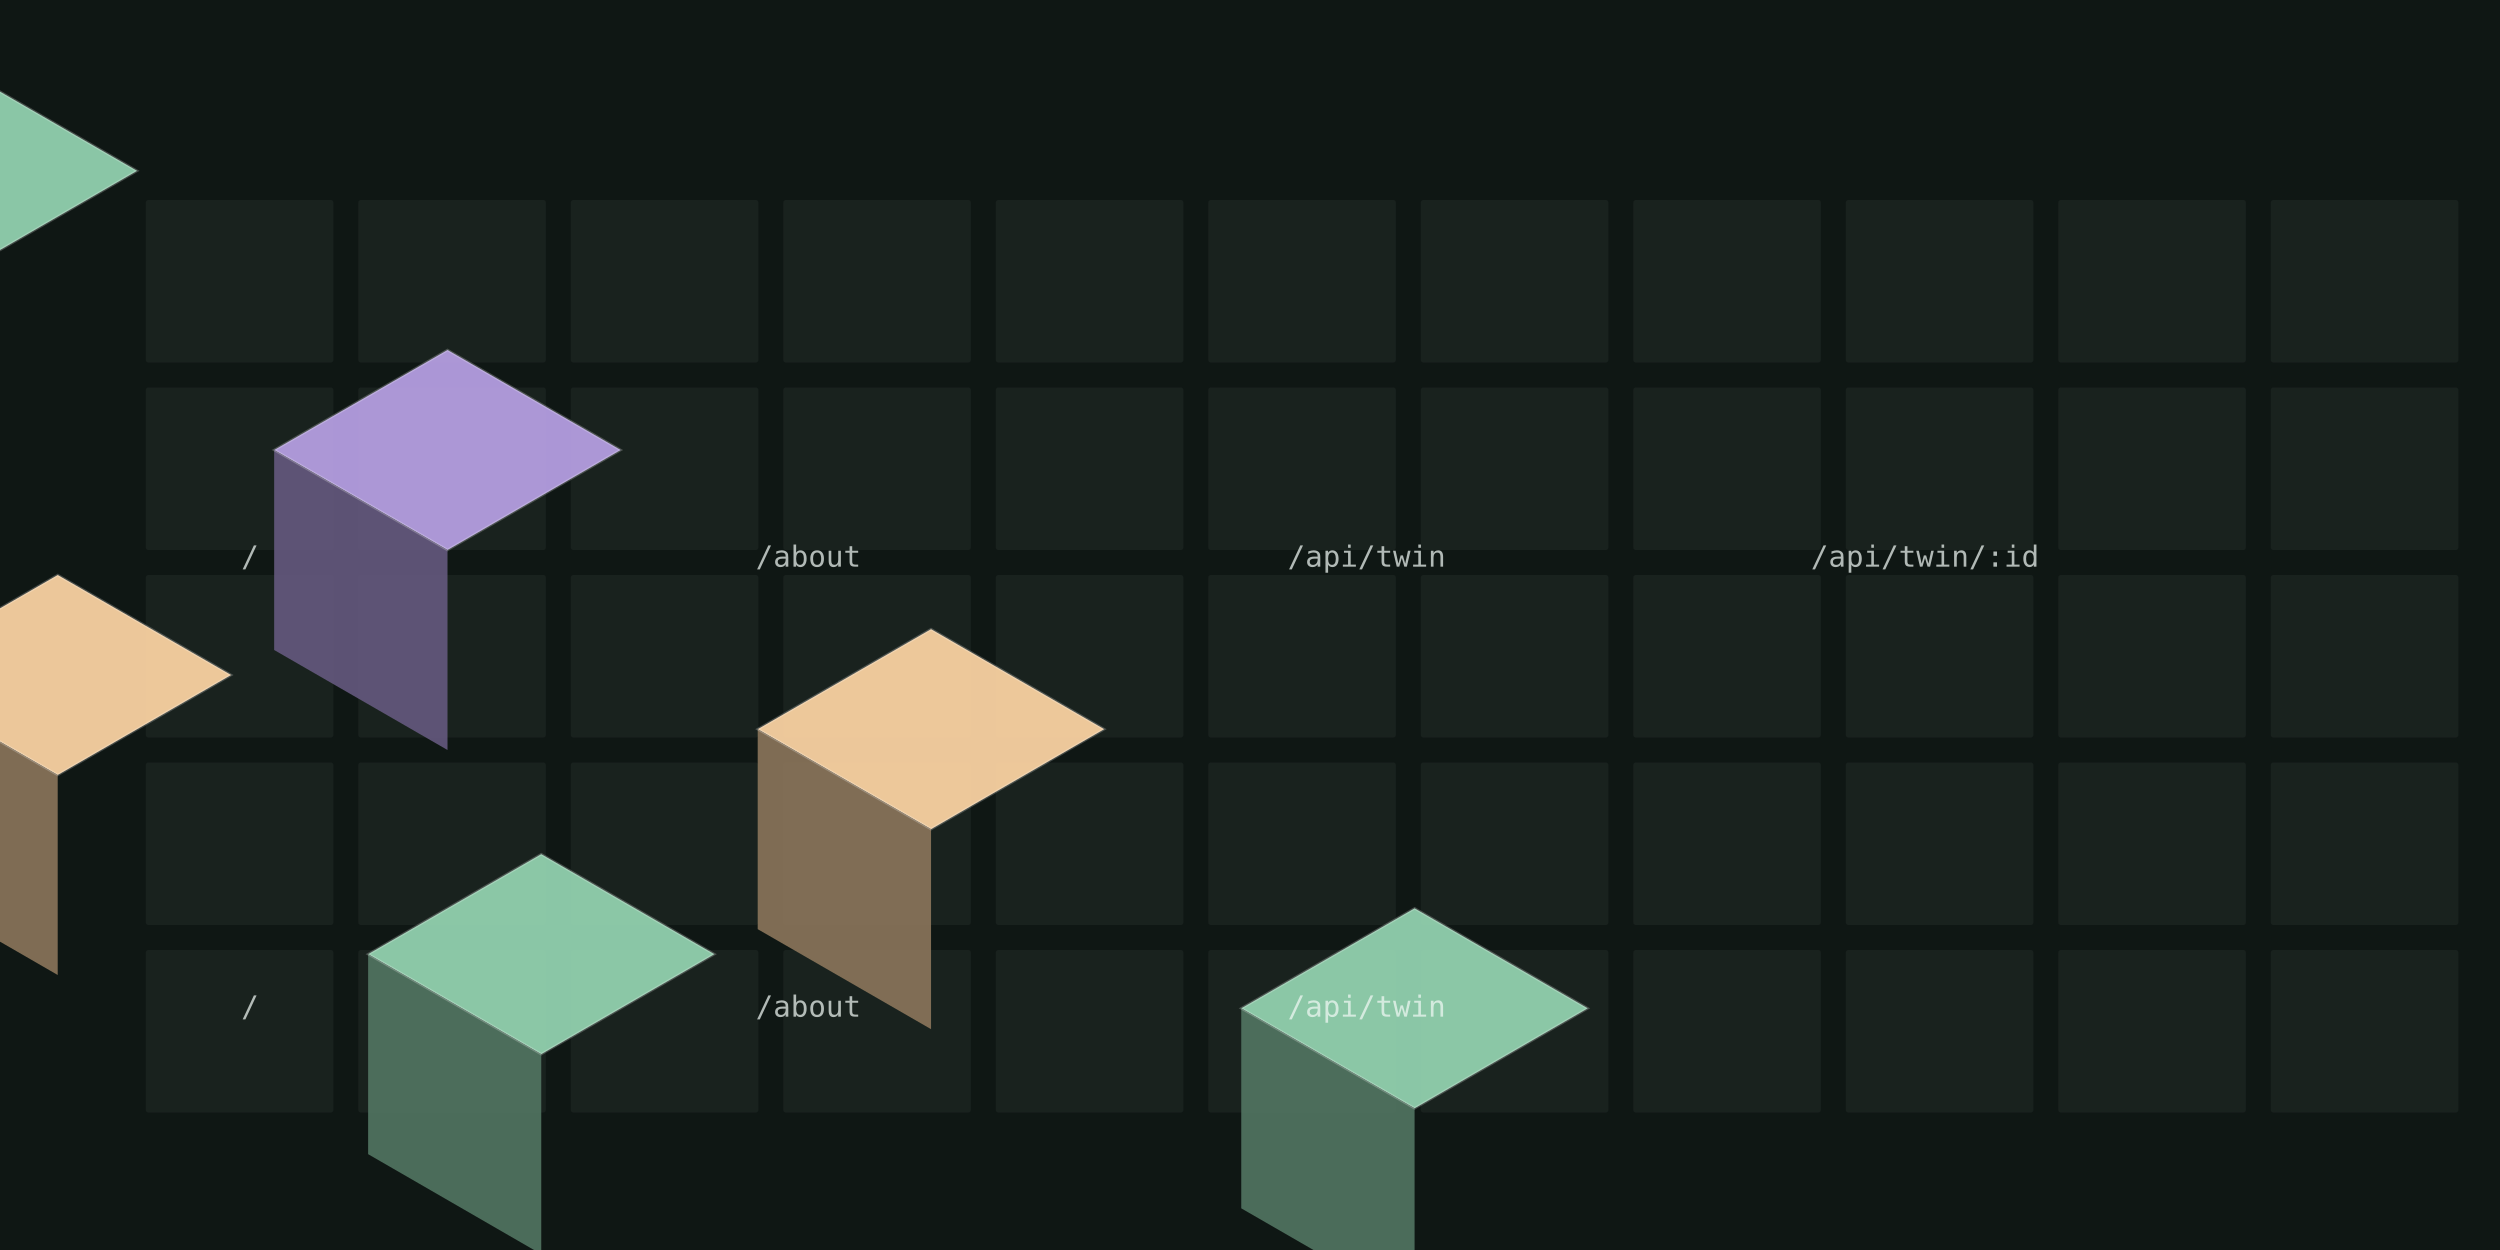
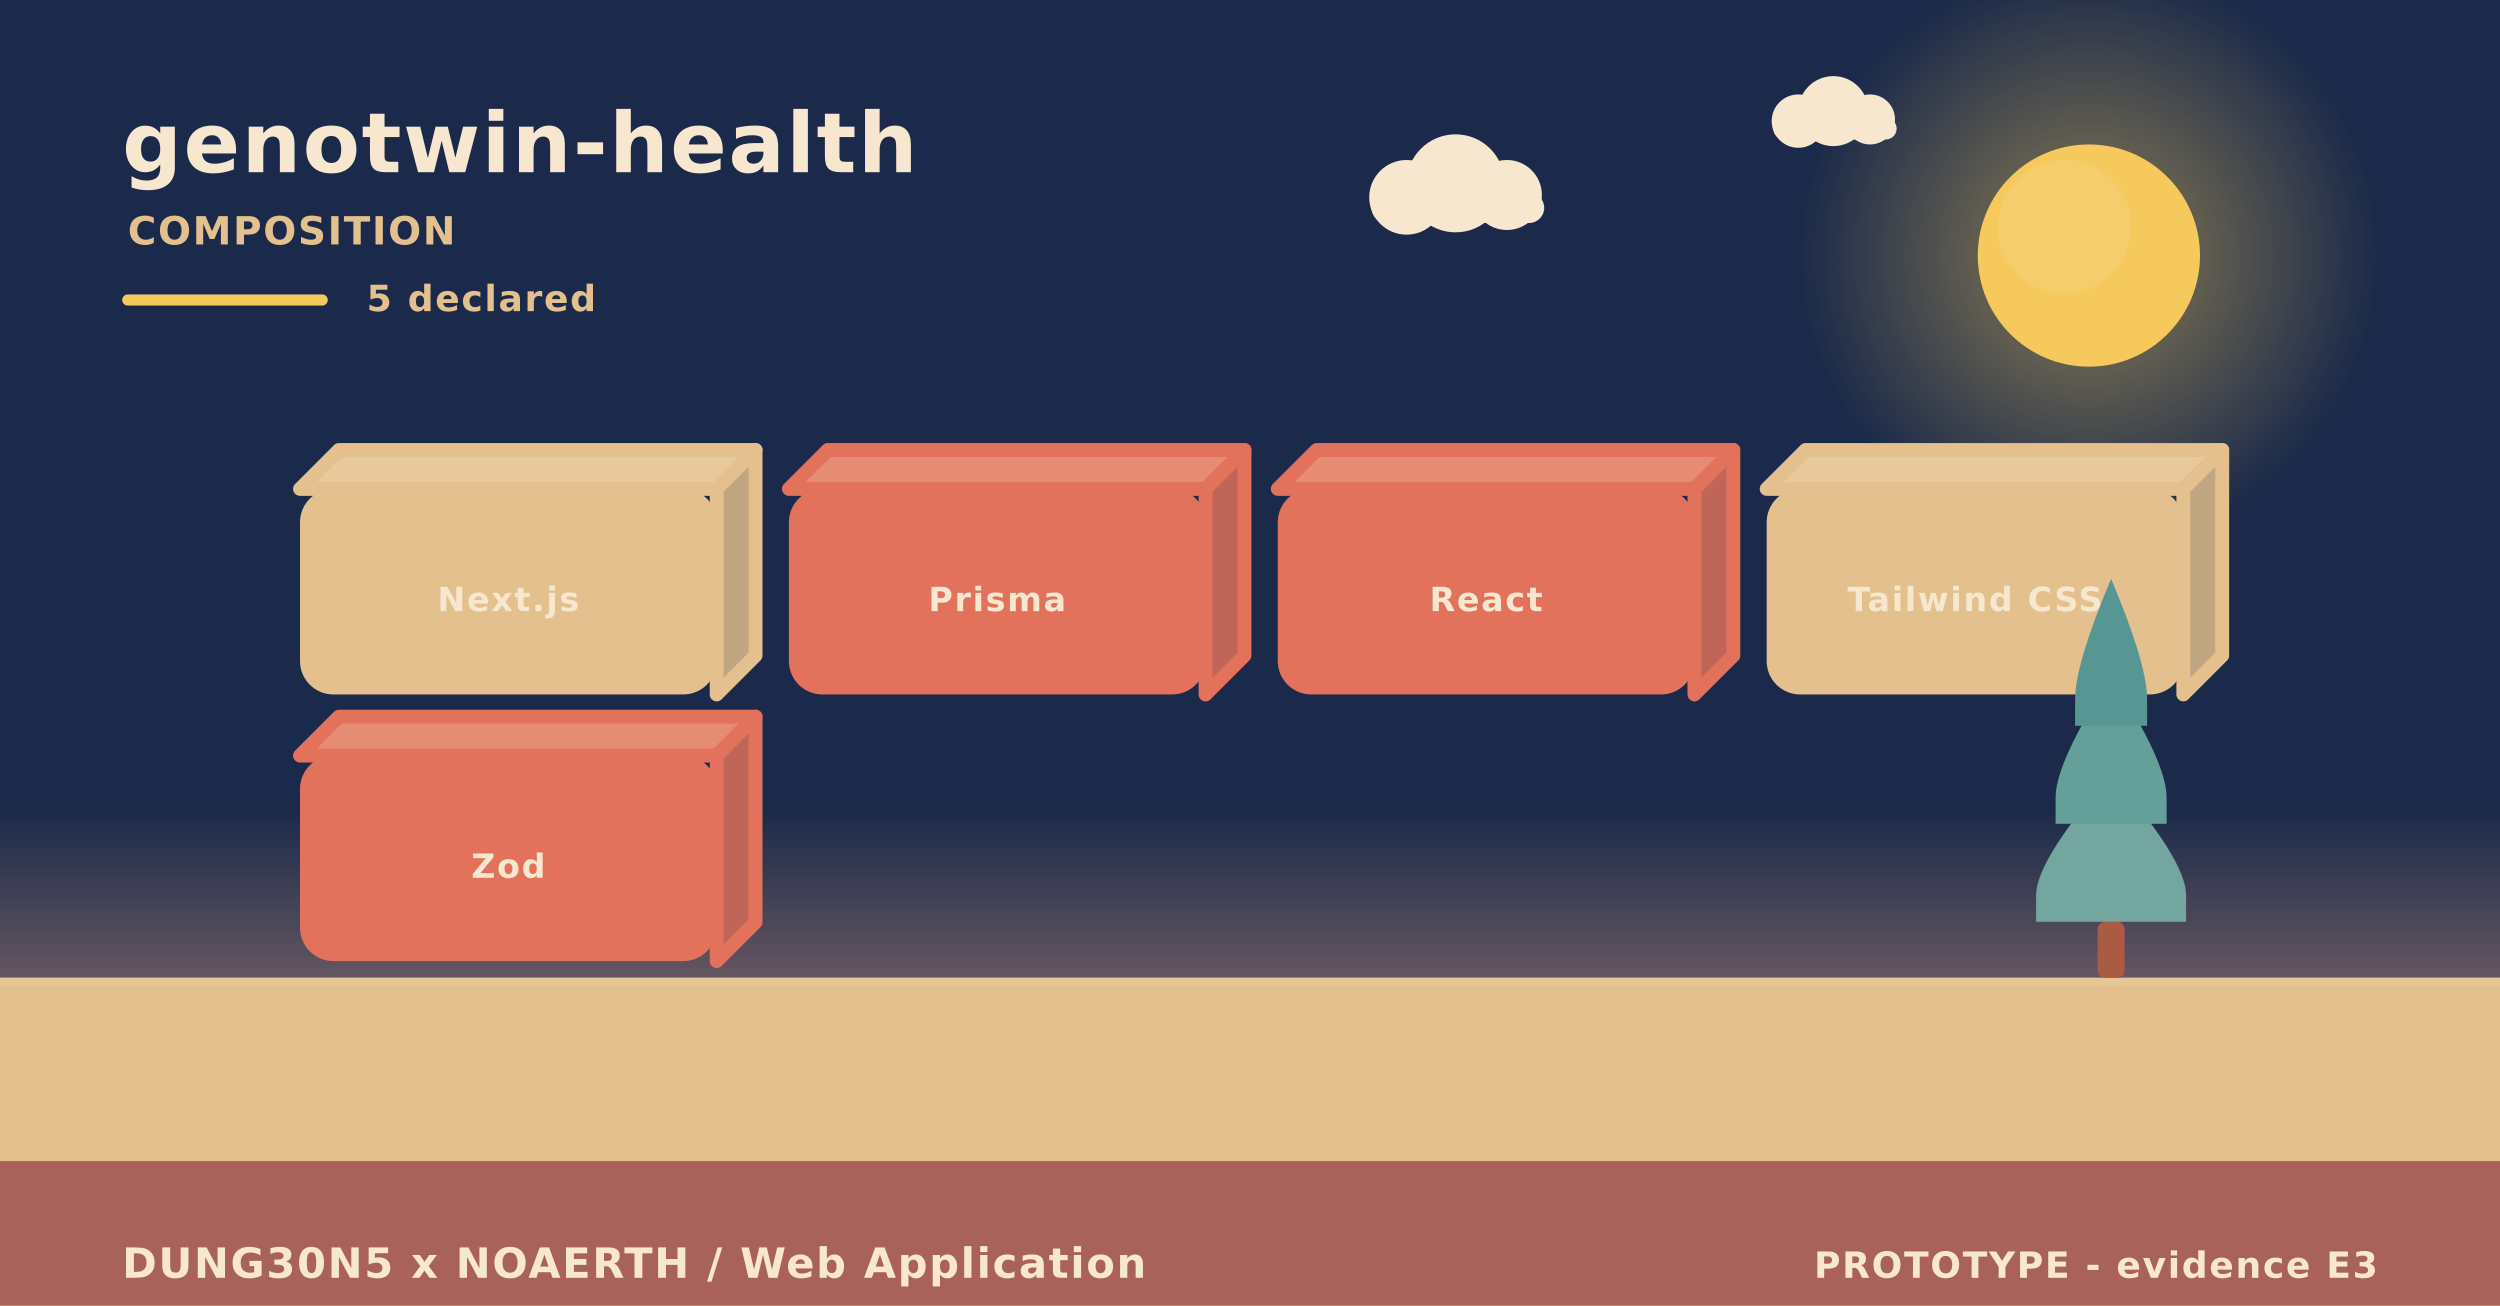
- <svg xmlns="http://www.w3.org/2000/svg" viewBox="0 0 1200 600" width="1200" height="600" role="img" aria-label="genotwin-health component map">
-   <rect width="1200" height="600" fill="#0f1714" />
-   <defs>
-     <linearGradient id="gc" x1="0" y1="0" x2="1" y2="1">
-       <stop offset="0%" stop-color="#95d5b2" />
-       <stop offset="100%" stop-color="#b8a1e6" />
-     </linearGradient>
-   </defs>
-   <rect x="70.00" y="96.00" width="90.00" height="78.00" rx="1.20" fill="#f0f8f4" opacity="0.05" />
-   <rect x="172.00" y="96.00" width="90.00" height="78.00" rx="1.20" fill="#f0f8f4" opacity="0.05" />
-   <rect x="274.00" y="96.00" width="90.00" height="78.00" rx="1.20" fill="#f0f8f4" opacity="0.05" />
-   <rect x="376.00" y="96.00" width="90.00" height="78.00" rx="1.20" fill="#f0f8f4" opacity="0.05" />
-   <rect x="478.00" y="96.00" width="90.00" height="78.00" rx="1.20" fill="#f0f8f4" opacity="0.05" />
-   <rect x="580.00" y="96.00" width="90.00" height="78.00" rx="1.20" fill="#f0f8f4" opacity="0.05" />
-   <rect x="682.00" y="96.00" width="90.00" height="78.00" rx="1.20" fill="#f0f8f4" opacity="0.05" />
-   <rect x="784.00" y="96.00" width="90.00" height="78.00" rx="1.20" fill="#f0f8f4" opacity="0.05" />
-   <rect x="886.00" y="96.00" width="90.00" height="78.00" rx="1.20" fill="#f0f8f4" opacity="0.05" />
-   <rect x="988.00" y="96.00" width="90.00" height="78.00" rx="1.20" fill="#f0f8f4" opacity="0.05" />
-   <rect x="1090.00" y="96.00" width="90.00" height="78.00" rx="1.20" fill="#f0f8f4" opacity="0.05" />
-   <rect x="70.00" y="186.00" width="90.00" height="78.00" rx="1.20" fill="#f0f8f4" opacity="0.05" />
-   <rect x="172.00" y="186.00" width="90.00" height="78.00" rx="1.20" fill="#f0f8f4" opacity="0.05" />
-   <rect x="274.00" y="186.00" width="90.00" height="78.00" rx="1.20" fill="#f0f8f4" opacity="0.05" />
-   <rect x="376.00" y="186.00" width="90.00" height="78.00" rx="1.20" fill="#f0f8f4" opacity="0.05" />
-   <rect x="478.00" y="186.00" width="90.00" height="78.00" rx="1.20" fill="#f0f8f4" opacity="0.05" />
-   <rect x="580.00" y="186.00" width="90.00" height="78.00" rx="1.20" fill="#f0f8f4" opacity="0.05" />
-   <rect x="682.00" y="186.00" width="90.00" height="78.00" rx="1.20" fill="#f0f8f4" opacity="0.05" />
-   <rect x="784.00" y="186.00" width="90.00" height="78.00" rx="1.20" fill="#f0f8f4" opacity="0.05" />
-   <rect x="886.00" y="186.00" width="90.00" height="78.00" rx="1.20" fill="#f0f8f4" opacity="0.05" />
-   <rect x="988.00" y="186.00" width="90.00" height="78.00" rx="1.20" fill="#f0f8f4" opacity="0.05" />
-   <rect x="1090.00" y="186.00" width="90.00" height="78.00" rx="1.20" fill="#f0f8f4" opacity="0.05" />
-   <rect x="70.00" y="276.00" width="90.00" height="78.00" rx="1.20" fill="#f0f8f4" opacity="0.05" />
-   <rect x="172.00" y="276.00" width="90.00" height="78.00" rx="1.20" fill="#f0f8f4" opacity="0.05" />
-   <rect x="274.00" y="276.00" width="90.00" height="78.00" rx="1.20" fill="#f0f8f4" opacity="0.05" />
-   <rect x="376.00" y="276.00" width="90.00" height="78.00" rx="1.20" fill="#f0f8f4" opacity="0.05" />
-   <rect x="478.00" y="276.00" width="90.00" height="78.00" rx="1.20" fill="#f0f8f4" opacity="0.05" />
-   <rect x="580.00" y="276.00" width="90.00" height="78.00" rx="1.20" fill="#f0f8f4" opacity="0.05" />
-   <rect x="682.00" y="276.00" width="90.00" height="78.00" rx="1.20" fill="#f0f8f4" opacity="0.05" />
-   <rect x="784.00" y="276.00" width="90.00" height="78.00" rx="1.20" fill="#f0f8f4" opacity="0.05" />
-   <rect x="886.00" y="276.00" width="90.00" height="78.00" rx="1.20" fill="#f0f8f4" opacity="0.05" />
-   <rect x="988.00" y="276.00" width="90.00" height="78.00" rx="1.20" fill="#f0f8f4" opacity="0.05" />
-   <rect x="1090.00" y="276.00" width="90.00" height="78.00" rx="1.20" fill="#f0f8f4" opacity="0.05" />
-   <rect x="70.00" y="366.00" width="90.00" height="78.00" rx="1.20" fill="#f0f8f4" opacity="0.05" />
-   <rect x="172.00" y="366.00" width="90.00" height="78.00" rx="1.20" fill="#f0f8f4" opacity="0.05" />
-   <rect x="274.00" y="366.00" width="90.00" height="78.00" rx="1.20" fill="#f0f8f4" opacity="0.05" />
-   <rect x="376.00" y="366.00" width="90.00" height="78.00" rx="1.20" fill="#f0f8f4" opacity="0.05" />
-   <rect x="478.00" y="366.00" width="90.00" height="78.00" rx="1.20" fill="#f0f8f4" opacity="0.05" />
-   <rect x="580.00" y="366.00" width="90.00" height="78.00" rx="1.20" fill="#f0f8f4" opacity="0.05" />
-   <rect x="682.00" y="366.00" width="90.00" height="78.00" rx="1.20" fill="#f0f8f4" opacity="0.05" />
-   <rect x="784.00" y="366.00" width="90.00" height="78.00" rx="1.20" fill="#f0f8f4" opacity="0.05" />
-   <rect x="886.00" y="366.00" width="90.00" height="78.00" rx="1.20" fill="#f0f8f4" opacity="0.05" />
-   <rect x="988.00" y="366.00" width="90.00" height="78.00" rx="1.20" fill="#f0f8f4" opacity="0.05" />
-   <rect x="1090.00" y="366.00" width="90.00" height="78.00" rx="1.20" fill="#f0f8f4" opacity="0.05" />
-   <rect x="70.00" y="456.00" width="90.00" height="78.00" rx="1.20" fill="#f0f8f4" opacity="0.05" />
-   <rect x="172.00" y="456.00" width="90.00" height="78.00" rx="1.20" fill="#f0f8f4" opacity="0.05" />
-   <rect x="274.00" y="456.00" width="90.00" height="78.00" rx="1.20" fill="#f0f8f4" opacity="0.05" />
-   <rect x="376.00" y="456.00" width="90.00" height="78.00" rx="1.20" fill="#f0f8f4" opacity="0.05" />
-   <rect x="478.00" y="456.00" width="90.00" height="78.00" rx="1.20" fill="#f0f8f4" opacity="0.05" />
-   <rect x="580.00" y="456.00" width="90.00" height="78.00" rx="1.20" fill="#f0f8f4" opacity="0.05" />
-   <rect x="682.00" y="456.00" width="90.00" height="78.00" rx="1.20" fill="#f0f8f4" opacity="0.05" />
-   <rect x="784.00" y="456.00" width="90.00" height="78.00" rx="1.20" fill="#f0f8f4" opacity="0.05" />
-   <rect x="886.00" y="456.00" width="90.00" height="78.00" rx="1.20" fill="#f0f8f4" opacity="0.05" />
-   <rect x="988.00" y="456.00" width="90.00" height="78.00" rx="1.20" fill="#f0f8f4" opacity="0.05" />
-   <rect x="1090.00" y="456.00" width="90.00" height="78.00" rx="1.20" fill="#f0f8f4" opacity="0.05" />
-   <g transform="rotate(0 120 140)">
-     <polygon points="-17.3,34.0 65.8,82.0 -17.3,130.0 -100.5,82.0" fill="#95d5b2" opacity="0.92" />
-     <polygon points="-100.5,82.0 -17.3,130.0 -17.3,226.0 -100.5,178.0" fill="#527562" opacity="0.9" />
-     <polygon points="-17.3,34.0 65.8,82.0 -17.3,130.0 -100.5,82.0" fill="none" stroke="rgba(255,255,255,0.220)" stroke-width="1.2" />
-     <animateTransform attributeName="transform" type="rotate" values="-32.0 0.00 0.00 0.0 0.00 0.00" dur="6.7s" begin="0.0s" repeatCount="indefinite" />
+ <svg xmlns="http://www.w3.org/2000/svg" width="900" height="470" viewBox="0 0 900 470" role="img" aria-label="genotwin-health - how it is composed">
+   <linearGradient id="skyc" x1="0" y1="0" x2="0" y2="1">
+     <stop offset="0" stop-color="#1b2a4a" />
+     <stop offset="0.62" stop-color="#1b2a4a" />
+     <stop offset="1" stop-color="#f3ad8a" />
+   </linearGradient>
+   <rect width="900" height="470" fill="url(#skyc)" />
+   <radialGradient id="sunc">
+     <stop offset="0.35" stop-color="#f5c95c" stop-opacity="0.34" />
+     <stop offset="1" stop-color="#f5c95c" stop-opacity="0" />
+   </radialGradient>
+   <circle cx="752" cy="92" r="104" fill="url(#sunc)" />
+   <circle cx="752" cy="92" r="40" fill="#f5c95c" />
+   <circle cx="743.2" cy="81.6" r="24" fill="#f5d27e" opacity="0.5" />
+   <g>
+     <circle cx="524" cy="66" r="17.64" fill="#f6e7ce" />
+     <circle cx="506.36" cy="71.04" r="13.44" fill="#f6e7ce" />
+     <circle cx="542.48" cy="70.2" r="12.6" fill="#f6e7ce" />
+     <rect x="493.76" y="69.36" width="62.16" height="10.92" rx="5.46" fill="#f6e7ce" />
+     <animateTransform attributeName="transform" type="translate" values="0 0;24 0;0 0" dur="36s" begin="0s" repeatCount="indefinite" />
  </g>
-   <text x="120" y="272" font-family="ui-monospace,Menlo,monospace" font-size="14" fill="rgba(240,248,244,0.720)" text-anchor="middle">/</text>
-   <g transform="rotate(0 388 140)">
-     <polygon points="214.8,168.0 297.9,216.0 214.8,264.0 131.6,216.0" fill="#b8a1e6" opacity="0.92" />
-     <polygon points="131.6,216.0 214.8,264.0 214.8,360.0 131.6,312.0" fill="#65597e" opacity="0.9" />
-     <polygon points="214.8,168.0 297.9,216.0 214.8,264.0 131.6,216.0" fill="none" stroke="rgba(255,255,255,0.220)" stroke-width="1.2" />
-     <animateTransform attributeName="transform" type="rotate" values="-32.0 0.00 0.00 0.0 0.00 0.00" dur="6.7s" begin="0.4s" repeatCount="indefinite" />
+   <g>
+     <circle cx="660" cy="40" r="12.6" fill="#f6e7ce" />
+     <circle cx="647.4" cy="43.6" r="9.6" fill="#f6e7ce" />
+     <circle cx="673.2" cy="43" r="9" fill="#f6e7ce" />
+     <rect x="638.4" y="42.4" width="44.4" height="7.8" rx="3.9" fill="#f6e7ce" />
+     <animateTransform attributeName="transform" type="translate" values="0 0;-18 0;0 0" dur="46s" begin="3s" repeatCount="indefinite" />
  </g>
-   <text x="388" y="272" font-family="ui-monospace,Menlo,monospace" font-size="14" fill="rgba(240,248,244,0.720)" text-anchor="middle">/about</text>
-   <g transform="rotate(0 656 140)">
-     <polygon points="446.9,302.0 530.0,350.0 446.9,398.0 363.7,350.0" fill="#ffd6a5" opacity="0.92" />
-     <polygon points="363.7,350.0 446.9,398.0 446.9,494.0 363.7,446.0" fill="#8c765b" opacity="0.9" />
-     <polygon points="446.9,302.0 530.0,350.0 446.9,398.0 363.7,350.0" fill="none" stroke="rgba(255,255,255,0.220)" stroke-width="1.2" />
-     <animateTransform attributeName="transform" type="rotate" values="-32.0 0.00 0.00 0.0 0.00 0.00" dur="6.7s" begin="0.8s" repeatCount="indefinite" />
+   <rect x="0" y="352" width="900" height="118" fill="#e3c08d" />
+   <rect x="0" y="352" width="900" height="3" fill="#e6c596" />
+   <text x="44" y="62" font-family="Verdana,DejaVu Sans,sans-serif" font-size="30" font-weight="700" letter-spacing="0.6" fill="#f6e7ce" text-anchor="start">genotwin-health</text>
+   <text x="46" y="88" font-family="Verdana,DejaVu Sans,sans-serif" font-size="14" font-weight="700" letter-spacing="0.6" fill="#e3c08d" text-anchor="start">COMPOSITION</text>
+   <rect x="44" y="106" width="74" height="4" rx="2" fill="#f5c95c" />
+   <text x="132" y="112" font-family="Verdana,DejaVu Sans,sans-serif" font-size="13" font-weight="700" letter-spacing="0.6" fill="#e3c08d" text-anchor="start">5 declared</text>
+   <g>
+     <path d="M108,176 L258,176 L272,162 L122,162 Z" fill="#e7c99b" stroke="#e3c08d" stroke-width="5" stroke-linejoin="round" />
+     <path d="M258,176 L272,162 L272,236 L258,250 Z" fill="#c1a682" stroke="#e3c08d" stroke-width="5" stroke-linejoin="round" />
+     <rect x="108" y="176" width="150" height="74" rx="12" fill="#e3c08d" />
+     <animateTransform attributeName="transform" type="translate" values="0 10;0 0" dur="0.75s" begin="0s" fill="freeze" />
  </g>
-   <text x="656" y="272" font-family="ui-monospace,Menlo,monospace" font-size="14" fill="rgba(240,248,244,0.720)" text-anchor="middle">/api/twin</text>
-   <g transform="rotate(0 924 140)">
-     <polygon points="679.0,436.0 762.1,484.0 679.0,532.0 595.8,484.0" fill="#95d5b2" opacity="0.92" />
-     <polygon points="595.8,484.0 679.0,532.0 679.0,628.0 595.8,580.0" fill="#527562" opacity="0.9" />
-     <polygon points="679.0,436.0 762.1,484.0 679.0,532.0 595.8,484.0" fill="none" stroke="rgba(255,255,255,0.220)" stroke-width="1.2" />
-     <animateTransform attributeName="transform" type="rotate" values="-32.0 0.00 0.00 0.0 0.00 0.00" dur="6.7s" begin="1.2s" repeatCount="indefinite" />
+   <text x="183" y="220" font-family="Verdana,DejaVu Sans,sans-serif" font-size="12" font-weight="700" letter-spacing="0.6" fill="#f6e7ce" text-anchor="middle">Next.js</text>
+   <g>
+     <path d="M284,176 L434,176 L448,162 L298,162 Z" fill="#e68c74" stroke="#e2725b" stroke-width="5" stroke-linejoin="round" />
+     <path d="M434,176 L448,162 L448,236 L434,250 Z" fill="#c06658" stroke="#e2725b" stroke-width="5" stroke-linejoin="round" />
+     <rect x="284" y="176" width="150" height="74" rx="12" fill="#e2725b" />
+     <animateTransform attributeName="transform" type="translate" values="0 10;0 0" dur="0.75s" begin="0.16s" fill="freeze" />
  </g>
-   <text x="924" y="272" font-family="ui-monospace,Menlo,monospace" font-size="14" fill="rgba(240,248,244,0.720)" text-anchor="middle">/api/twin/:id</text>
-   <g transform="rotate(0 120 356)">
-     <polygon points="-204.4,142.0 -121.2,190.0 -204.4,238.0 -287.5,190.0" fill="#b8a1e6" opacity="0.92" />
-     <polygon points="-287.5,190.0 -204.4,238.0 -204.4,334.0 -287.5,286.0" fill="#65597e" opacity="0.9" />
-     <polygon points="-204.4,142.0 -121.2,190.0 -204.4,238.0 -287.5,190.0" fill="none" stroke="rgba(255,255,255,0.220)" stroke-width="1.2" />
-     <animateTransform attributeName="transform" type="rotate" values="-32.0 0.00 0.00 0.0 0.00 0.00" dur="6.7s" begin="1.6s" repeatCount="indefinite" />
+   <text x="359" y="220" font-family="Verdana,DejaVu Sans,sans-serif" font-size="12" font-weight="700" letter-spacing="0.6" fill="#f6e7ce" text-anchor="middle">Prisma</text>
+   <g>
+     <path d="M460,176 L610,176 L624,162 L474,162 Z" fill="#e68c74" stroke="#e2725b" stroke-width="5" stroke-linejoin="round" />
+     <path d="M610,176 L624,162 L624,236 L610,250 Z" fill="#c06658" stroke="#e2725b" stroke-width="5" stroke-linejoin="round" />
+     <rect x="460" y="176" width="150" height="74" rx="12" fill="#e2725b" />
+     <animateTransform attributeName="transform" type="translate" values="0 10;0 0" dur="0.75s" begin="0.32s" fill="freeze" />
  </g>
-   <text x="120" y="488" font-family="ui-monospace,Menlo,monospace" font-size="14" fill="rgba(240,248,244,0.720)" text-anchor="middle">/</text>
-   <g transform="rotate(0 388 356)">
-     <polygon points="27.7,276.0 110.9,324.0 27.7,372.0 -55.4,324.0" fill="#ffd6a5" opacity="0.92" />
-     <polygon points="-55.4,324.0 27.7,372.0 27.7,468.0 -55.4,420.0" fill="#8c765b" opacity="0.9" />
-     <polygon points="27.7,276.0 110.9,324.0 27.7,372.0 -55.4,324.0" fill="none" stroke="rgba(255,255,255,0.220)" stroke-width="1.2" />
-     <animateTransform attributeName="transform" type="rotate" values="-32.0 0.00 0.00 0.0 0.00 0.00" dur="6.7s" begin="2.0s" repeatCount="indefinite" />
+   <text x="535" y="220" font-family="Verdana,DejaVu Sans,sans-serif" font-size="12" font-weight="700" letter-spacing="0.6" fill="#f6e7ce" text-anchor="middle">React</text>
+   <g>
+     <path d="M636,176 L786,176 L800,162 L650,162 Z" fill="#e7c99b" stroke="#e3c08d" stroke-width="5" stroke-linejoin="round" />
+     <path d="M786,176 L800,162 L800,236 L786,250 Z" fill="#c1a682" stroke="#e3c08d" stroke-width="5" stroke-linejoin="round" />
+     <rect x="636" y="176" width="150" height="74" rx="12" fill="#e3c08d" />
+     <animateTransform attributeName="transform" type="translate" values="0 10;0 0" dur="0.75s" begin="0.48s" fill="freeze" />
  </g>
-   <text x="388" y="488" font-family="ui-monospace,Menlo,monospace" font-size="14" fill="rgba(240,248,244,0.720)" text-anchor="middle">/about</text>
-   <g transform="rotate(0 656 356)">
-     <polygon points="259.8,410.0 342.9,458.0 259.8,506.0 176.7,458.0" fill="#95d5b2" opacity="0.92" />
-     <polygon points="176.7,458.0 259.8,506.0 259.8,602.0 176.7,554.0" fill="#527562" opacity="0.9" />
-     <polygon points="259.8,410.0 342.9,458.0 259.8,506.0 176.7,458.0" fill="none" stroke="rgba(255,255,255,0.220)" stroke-width="1.2" />
-     <animateTransform attributeName="transform" type="rotate" values="-32.0 0.00 0.00 0.0 0.00 0.00" dur="6.7s" begin="2.4s" repeatCount="indefinite" />
+   <text x="711" y="220" font-family="Verdana,DejaVu Sans,sans-serif" font-size="12" font-weight="700" letter-spacing="0.6" fill="#f6e7ce" text-anchor="middle">Tailwind CSS</text>
+   <g>
+     <path d="M108,272 L258,272 L272,258 L122,258 Z" fill="#e68c74" stroke="#e2725b" stroke-width="5" stroke-linejoin="round" />
+     <path d="M258,272 L272,258 L272,332 L258,346 Z" fill="#c06658" stroke="#e2725b" stroke-width="5" stroke-linejoin="round" />
+     <rect x="108" y="272" width="150" height="74" rx="12" fill="#e2725b" />
+     <animateTransform attributeName="transform" type="translate" values="0 10;0 0" dur="0.75s" begin="0.64s" fill="freeze" />
  </g>
-   <text x="656" y="488" font-family="ui-monospace,Menlo,monospace" font-size="14" fill="rgba(240,248,244,0.720)" text-anchor="middle">/api/twin</text>
+   <text x="183" y="316" font-family="Verdana,DejaVu Sans,sans-serif" font-size="12" font-weight="700" letter-spacing="0.6" fill="#f6e7ce" text-anchor="middle">Zod</text>
+   <rect x="755.14" y="331.84" width="9.72" height="20.16" rx="2.7" fill="#ac5b43" />
+   <path d="M760,278.92 Q733,309.61 733,322.31 Q733,331.84 733,331.84 L787,331.84 Q787,331.84 787,322.31 Q787,309.61 760,278.92 Z" fill="#74a6a0" />
+   <path d="M760,243.64 Q740.02,274.33 740.02,287.03 Q740.02,296.56 740.02,296.56 L779.98,296.56 Q779.98,296.56 779.98,287.03 Q779.98,274.33 760,243.64 Z" fill="#649f9a" />
+   <path d="M760,208.36 Q747.04,239.05 747.04,251.75 Q747.04,261.28 747.04,261.28 L772.96,261.28 Q772.96,261.28 772.96,251.75 Q772.96,239.05 760,208.36 Z" fill="#589694" />
+   <rect x="0" y="418" width="900" height="52" rx="0" fill="#a65c56" opacity="0.94" />
+   <text x="44" y="460" font-family="Verdana,DejaVu Sans,sans-serif" font-size="15" font-weight="700" letter-spacing="0.6" fill="#f6e7ce" text-anchor="start">DUNG30N5 x NOAERTH  /  Web Application</text>
+   <text x="856" y="460" font-family="Verdana,DejaVu Sans,sans-serif" font-size="13" font-weight="700" letter-spacing="0.6" fill="#f6e7ce" text-anchor="end">PROTOTYPE  -  evidence E3</text>
</svg>
